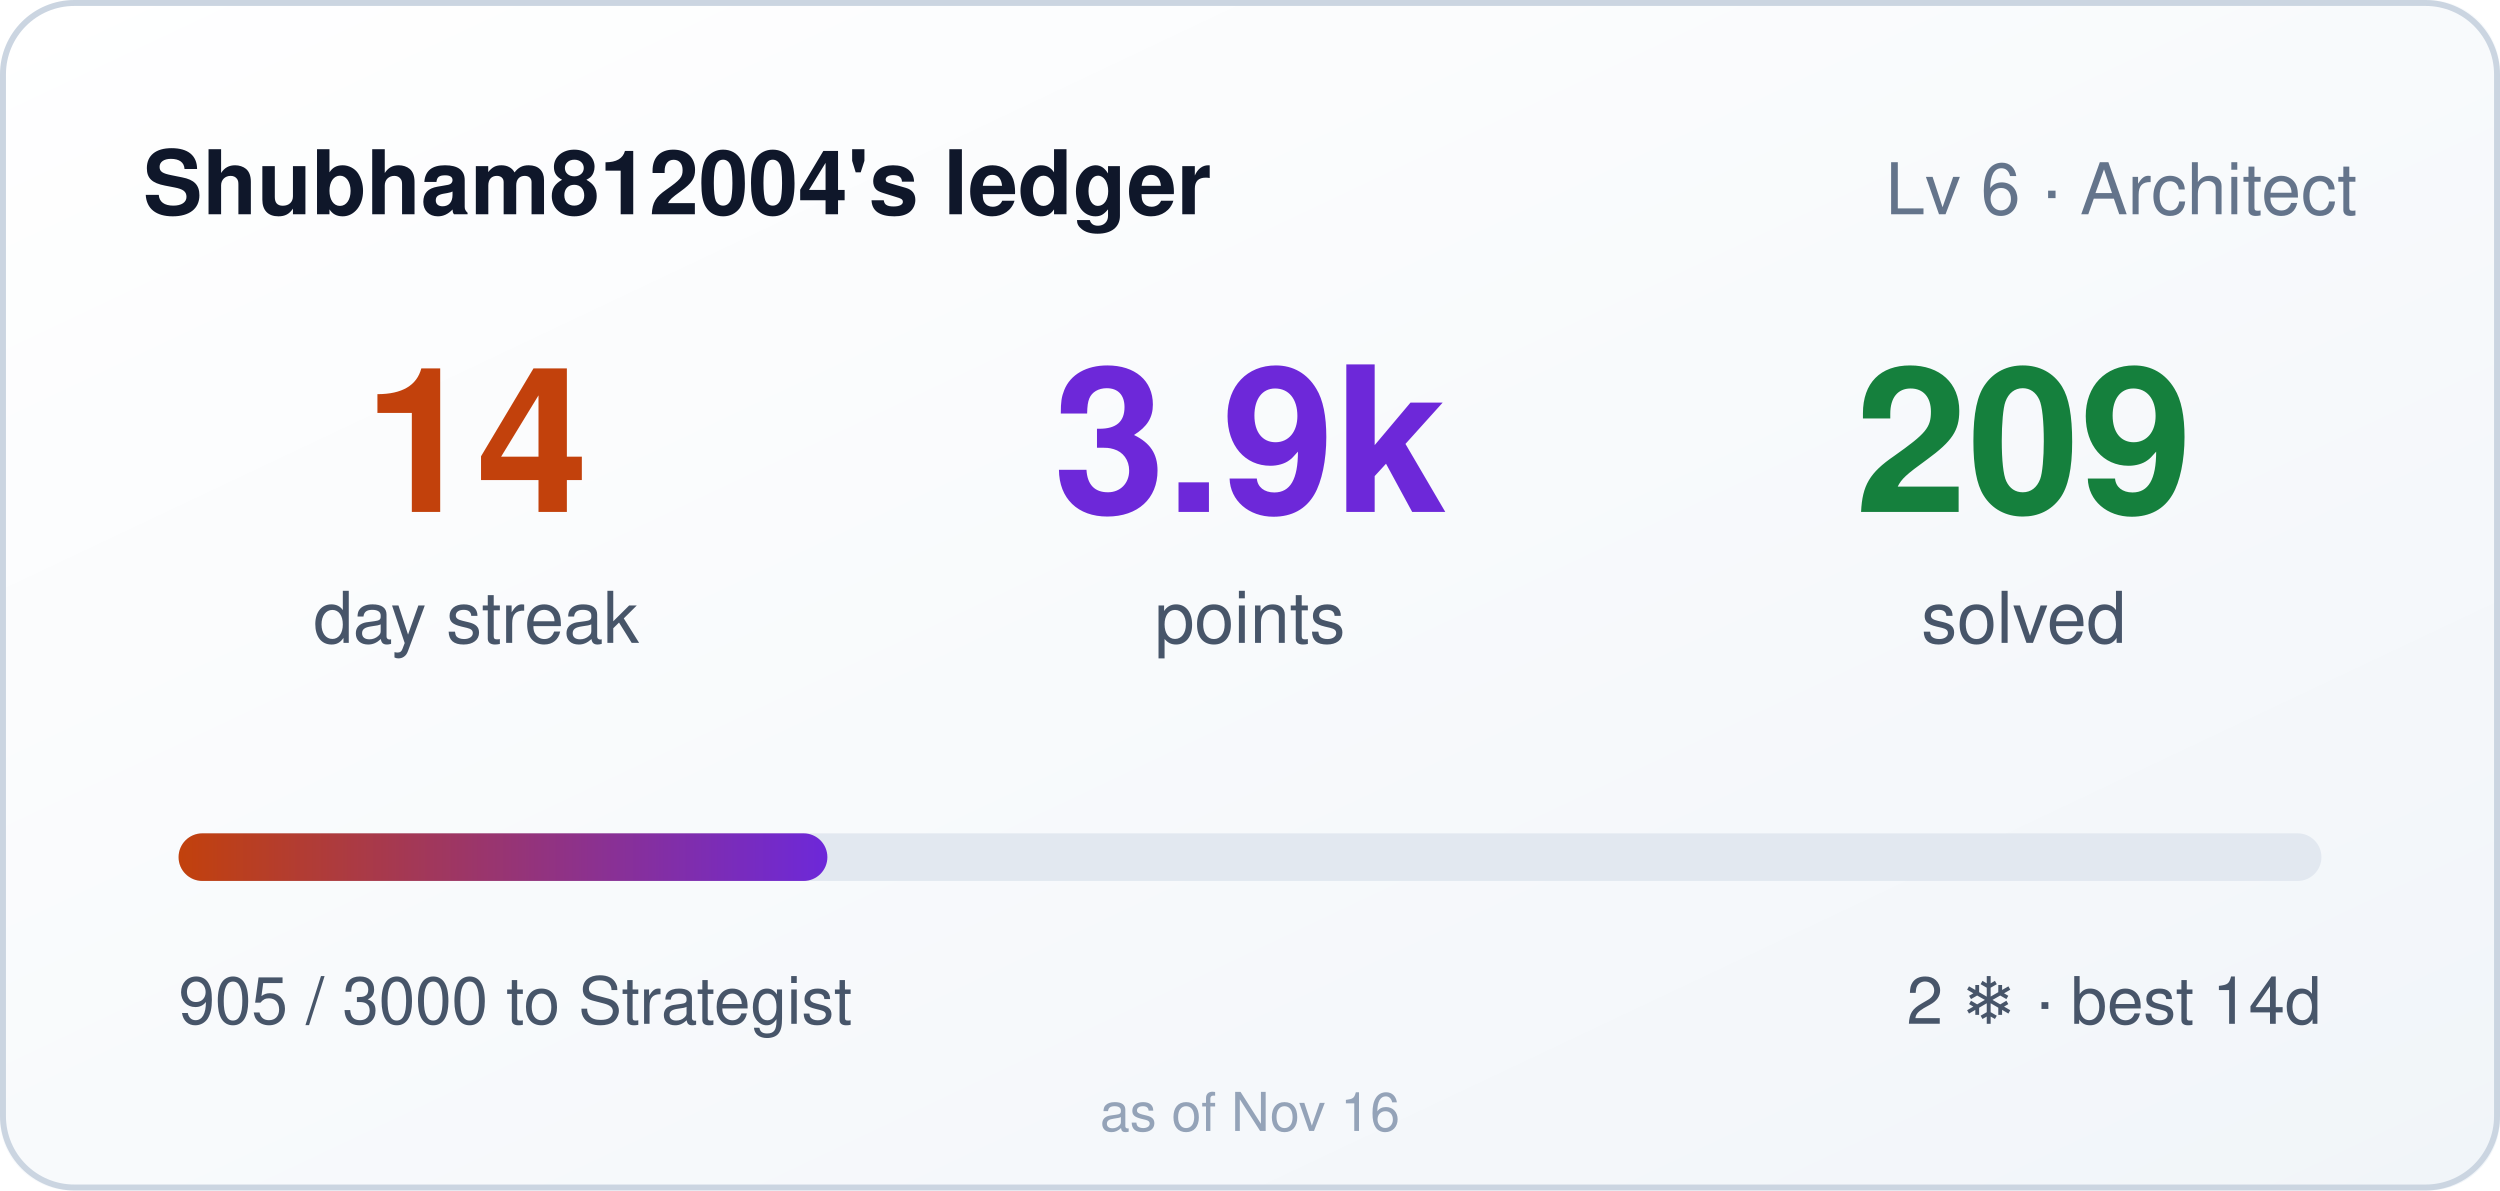
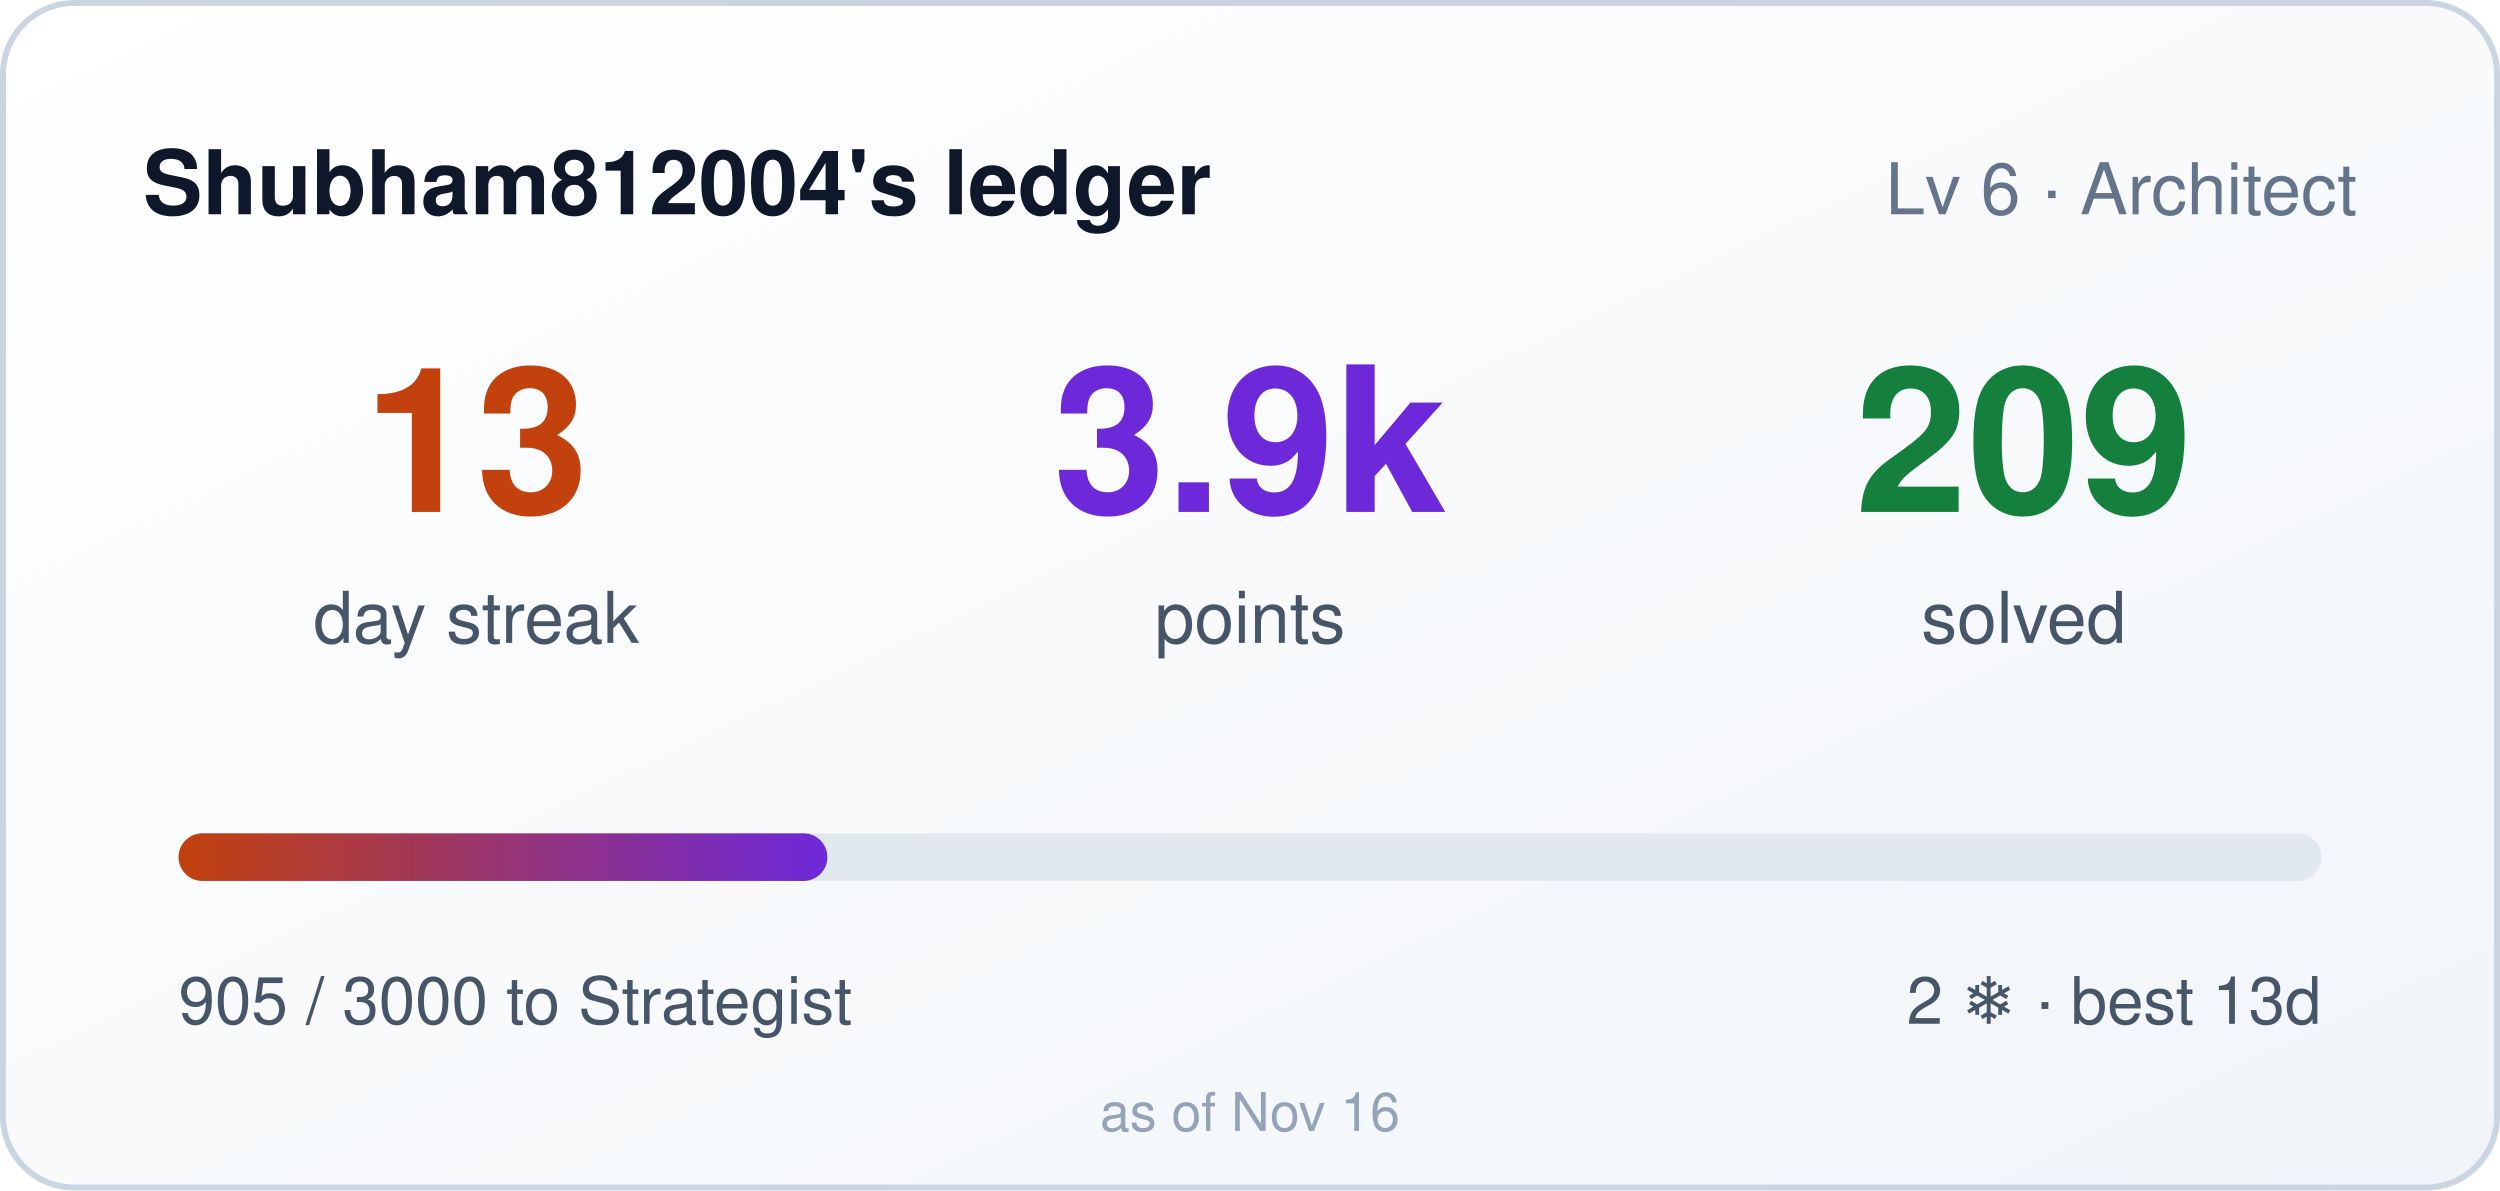
- <svg xmlns="http://www.w3.org/2000/svg" width="420" height="200" role="img" aria-label="Shubham812004's ledger: 14 day streak, 3905 points">
+ <svg xmlns="http://www.w3.org/2000/svg" width="420" height="200" role="img" aria-label="Shubham812004's ledger: 13 day streak, 3905 points">
  <style>
    .bar,.n{transform-box:fill-box}
    .bar{transform-origin:left center}
    @media (prefers-reduced-motion: no-preference){
      .bar{animation:cl-grow .9s cubic-bezier(.22,1,.36,1) both}
      .n{animation:cl-rise .5s ease-out both}
      .n2{animation-delay:.08s}
      .n3{animation-delay:.16s}
    }
    @keyframes cl-grow{from{transform:scaleX(0)}to{transform:scaleX(1)}}
    @keyframes cl-rise{from{opacity:0;transform:translateY(6px)}to{opacity:1;transform:none}}
  </style>
  <defs>
    <linearGradient id="bg" x1="0" y1="0" x2="1" y2="1">
      <stop offset="0" stop-color="#ffffff" />
      <stop offset="1" stop-color="#f1f5f9" />
    </linearGradient>
    <linearGradient id="bar" x1="0" y1="0" x2="1" y2="0">
      <stop offset="0" stop-color="#c2410c" />
      <stop offset="1" stop-color="#6d28d9" />
    </linearGradient>
  </defs>
  <rect width="420" height="200" rx="12" fill="url(#bg)" />
  <rect x="0.5" y="0.5" width="419" height="199" rx="12" fill="none" stroke="#cbd5e1" />
  <text x="24" y="36" fill="#0f172a" font-size="15" font-weight="600" font-family="Segoe UI,Helvetica,Arial,sans-serif">Shubham812004's ledger</text>
  <text x="396" y="36" fill="#64748b" font-size="12" text-anchor="end" font-family="Segoe UI,Helvetica,Arial,sans-serif">Lv 6 · Architect</text>
  <g font-family="Segoe UI,Helvetica,Arial,sans-serif">
-     <text class="n n1" x="80" y="86" fill="#c2410c" font-size="34" font-weight="700" text-anchor="middle">14</text>
+     <text class="n n1" x="80" y="86" fill="#c2410c" font-size="34" font-weight="700" text-anchor="middle">13</text>
    <text x="80" y="108" fill="#475569" font-size="12" text-anchor="middle">day streak</text>
    <text class="n n2" x="210" y="86" fill="#6d28d9" font-size="34" font-weight="700" text-anchor="middle">3.9k</text>
    <text x="210" y="108" fill="#475569" font-size="12" text-anchor="middle">points</text>
    <text class="n n3" x="340" y="86" fill="#15803d" font-size="34" font-weight="700" text-anchor="middle">209</text>
    <text x="340" y="108" fill="#475569" font-size="12" text-anchor="middle">solved</text>
  </g>
  <rect x="30" y="140" width="360" height="8" rx="4" fill="#e2e8f0" />
  <rect class="bar" x="30" y="140" width="109" height="8" rx="4" fill="url(#bar)" />
  <text x="30" y="172" fill="#475569" font-size="11" font-family="Segoe UI,Helvetica,Arial,sans-serif">905 / 3000 to Strategist</text>
-   <text x="390" y="172" fill="#475569" font-size="11" text-anchor="end" font-family="Segoe UI,Helvetica,Arial,sans-serif">2 ❄ · best 14d</text>
+   <text x="390" y="172" fill="#475569" font-size="11" text-anchor="end" font-family="Segoe UI,Helvetica,Arial,sans-serif">2 ❄ · best 13d</text>
  <text x="210" y="190" fill="#94a3b8" font-size="9" text-anchor="middle" font-family="Segoe UI,Helvetica,Arial,sans-serif">as of Nov 16</text>
</svg>
